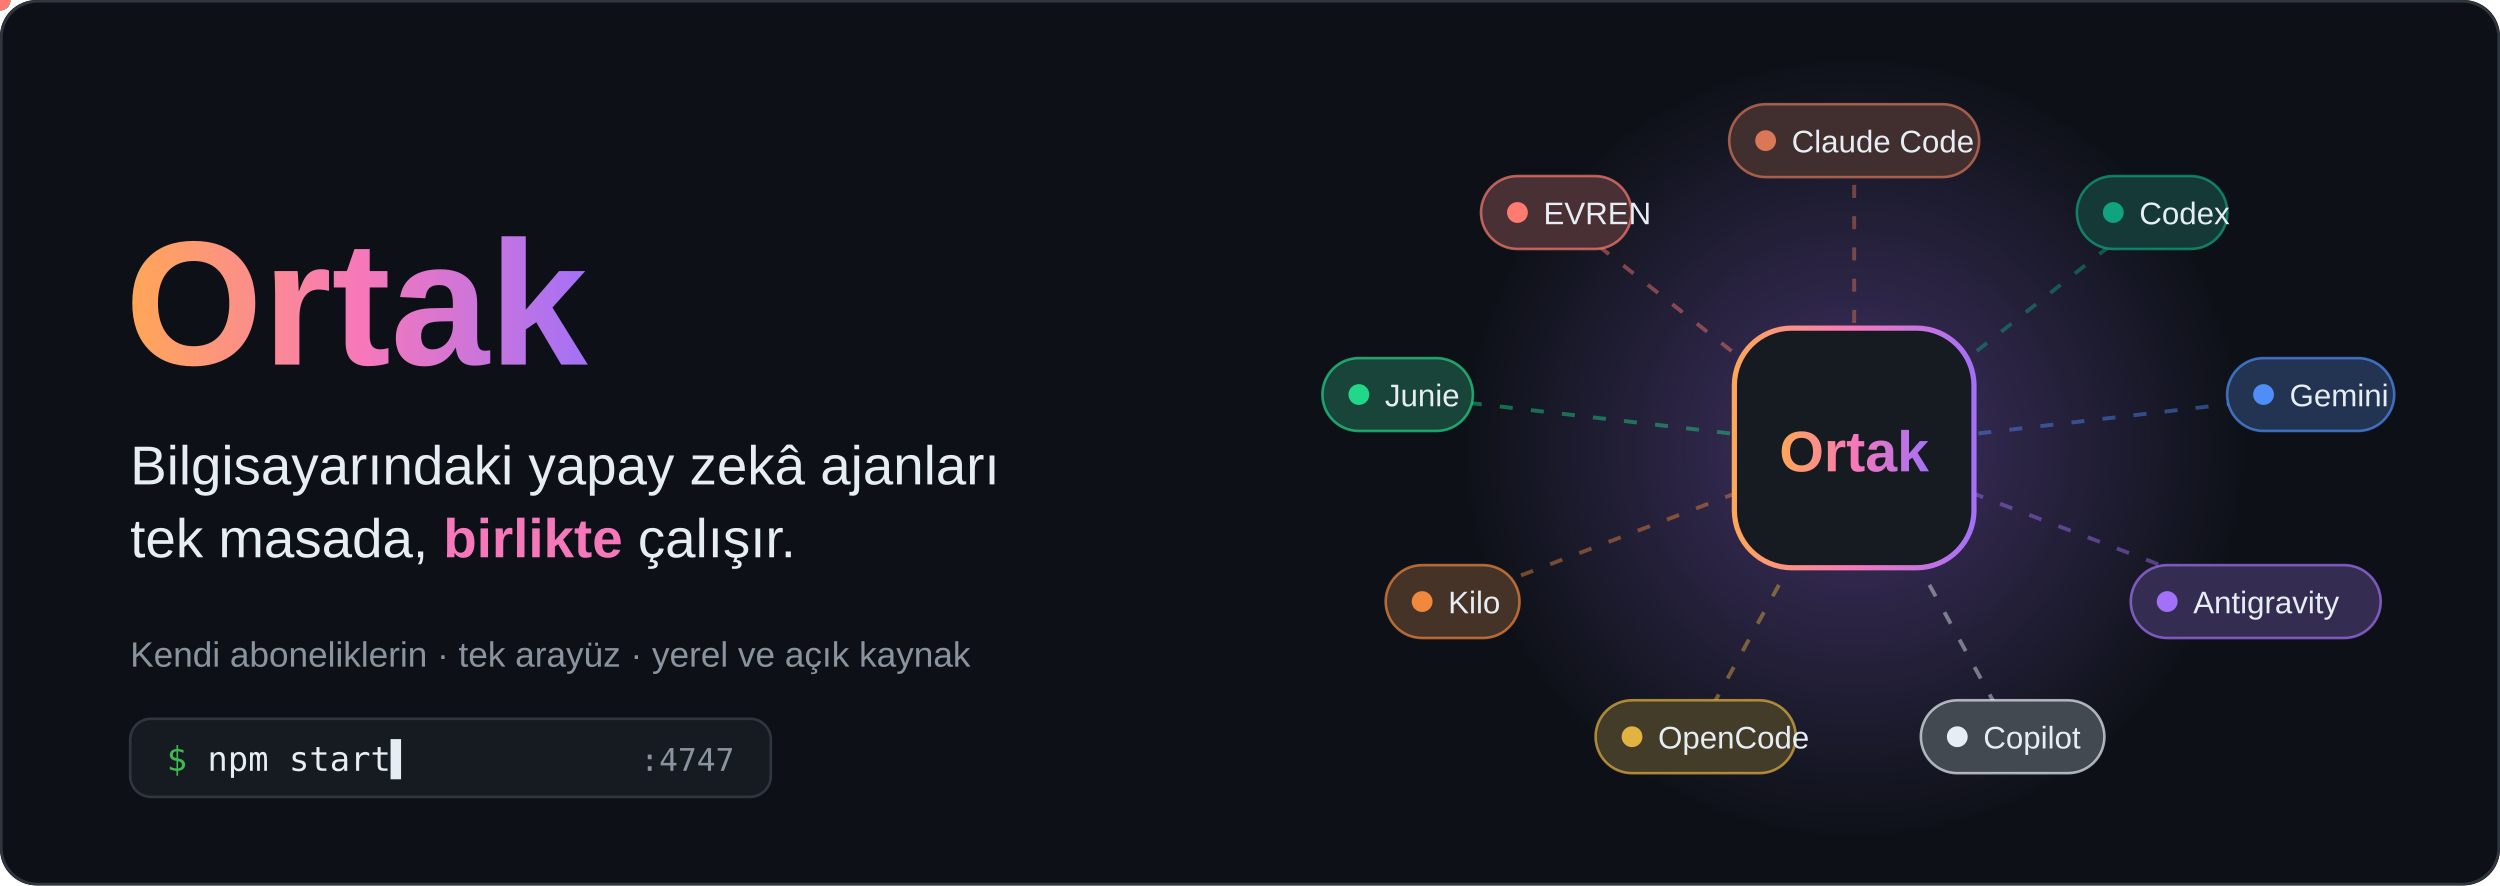
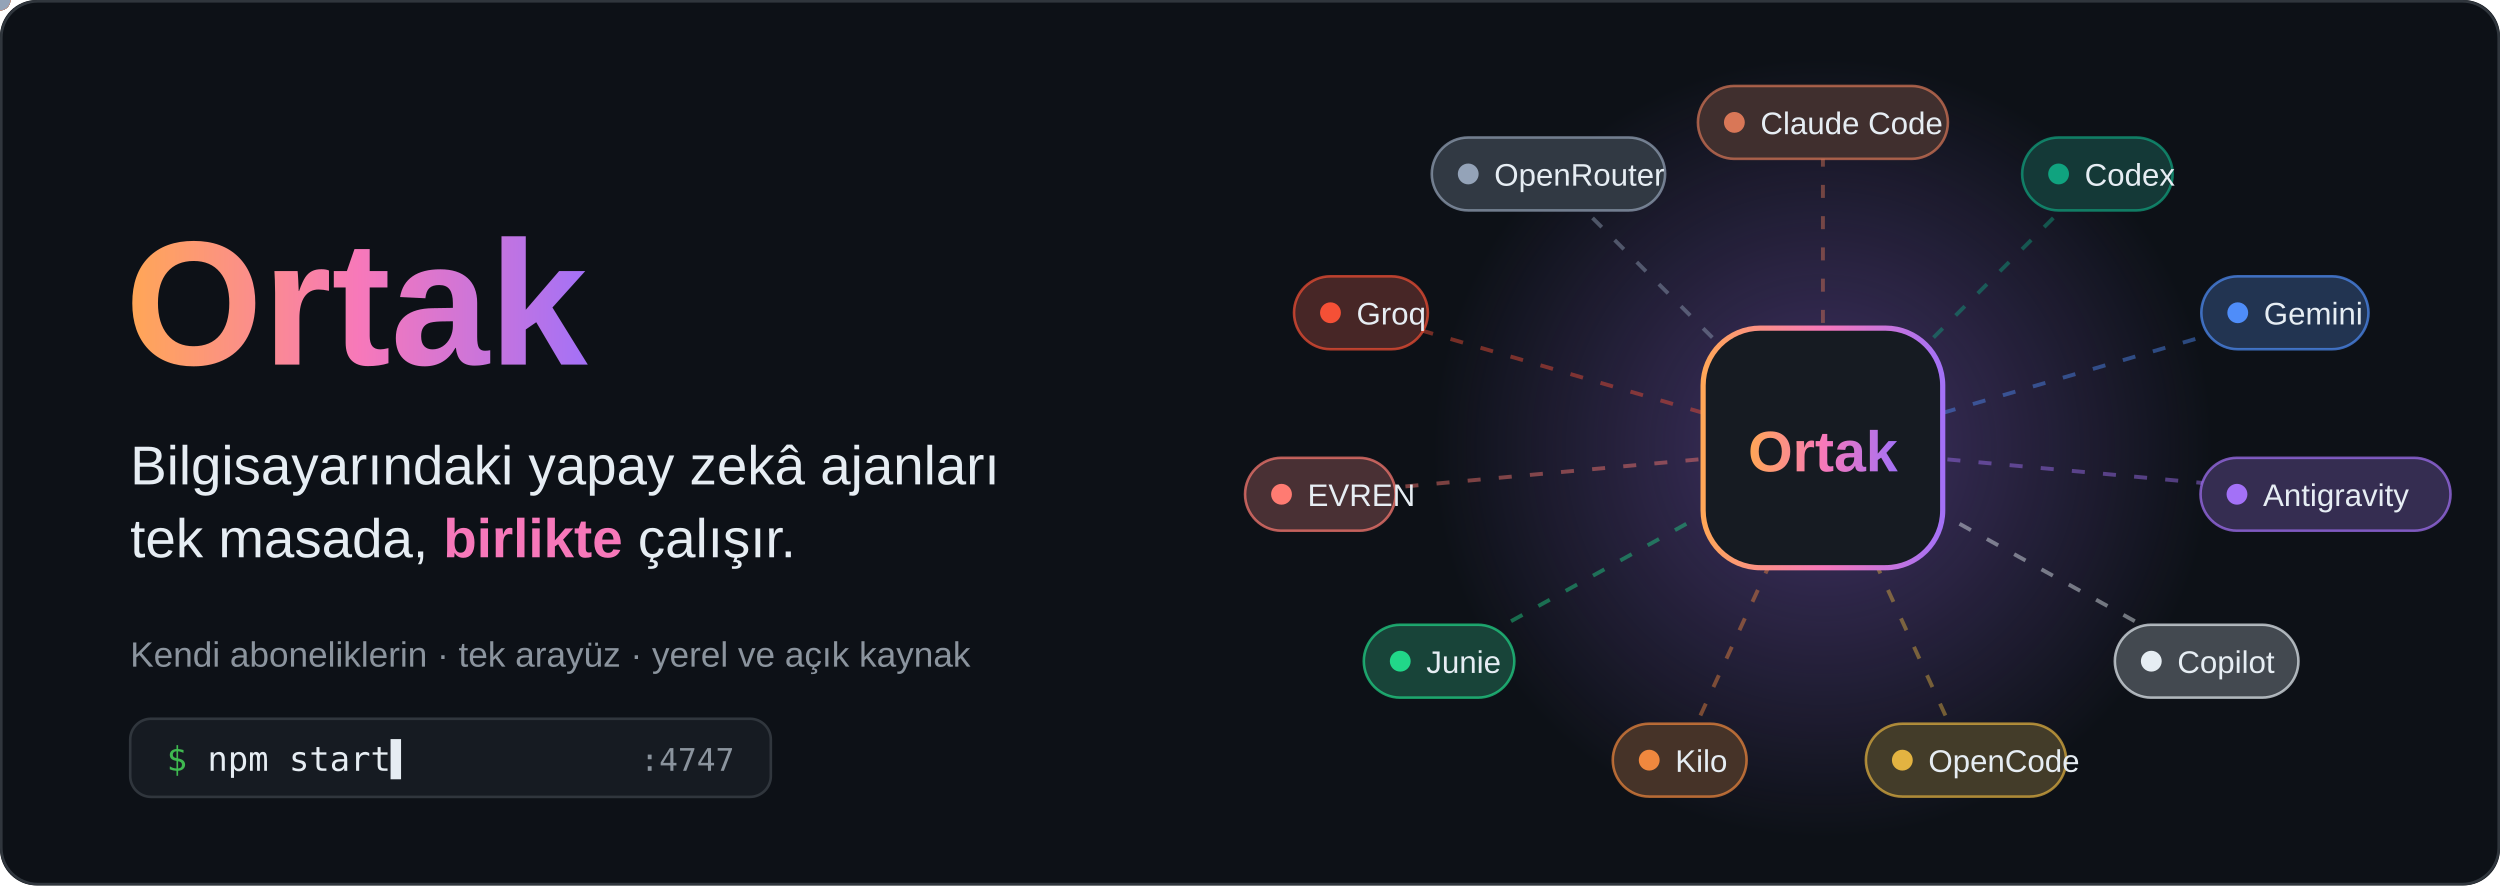
<svg xmlns="http://www.w3.org/2000/svg" viewBox="0 0 960 340" width="960" height="340" role="img" aria-label="Ortak — yapay zekâ ajanlarını tek yerden yöneten uygulama">
  <style>text{font-family:'Segoe UI',system-ui,-apple-system,'Helvetica Neue',Arial,sans-serif}.mono{font-family:ui-monospace,'Cascadia Code',Consolas,'SF Mono',Menlo,monospace}.muted{fill:#8b949e}
.flow{stroke-dasharray:5 7;animation:flow 1.1s linear infinite}@keyframes flow{to{stroke-dashoffset:-24}}
.blink{animation:blink 1s steps(1) infinite}@keyframes blink{50%{opacity:0}}
.spin{animation:spin 1s linear infinite;transform-origin:center;transform-box:fill-box}@keyframes spin{to{transform:rotate(360deg)}}
.dots circle{animation:dot 1.2s infinite}.dots circle:nth-child(2){animation-delay:.2s}.dots circle:nth-child(3){animation-delay:.4s}
- @keyframes dot{0%,60%,100%{opacity:.25}30%{opacity:1}}@keyframes k0{0%,8.89%{opacity:0;transform:translateY(0px)}12.78%,17.78%{opacity:1;transform:none}21.11%,100%{opacity:0;transform:none}}.k0{animation:k0 9s infinite both}@keyframes k1{0%,20.00%{opacity:0;transform:translateY(0px)}23.89%,28.89%{opacity:1;transform:none}32.22%,100%{opacity:0;transform:none}}.k1{animation:k1 9s infinite both}@keyframes k2{0%,31.11%{opacity:0;transform:translateY(0px)}35.00%,40.00%{opacity:1;transform:none}43.33%,100%{opacity:0;transform:none}}.k2{animation:k2 9s infinite both}@keyframes k3{0%,42.22%{opacity:0;transform:translateY(0px)}46.11%,51.11%{opacity:1;transform:none}54.44%,100%{opacity:0;transform:none}}.k3{animation:k3 9s infinite both}@keyframes k4{0%,53.33%{opacity:0;transform:translateY(0px)}57.22%,62.22%{opacity:1;transform:none}65.56%,100%{opacity:0;transform:none}}.k4{animation:k4 9s infinite both}@keyframes k5{0%,64.44%{opacity:0;transform:translateY(0px)}68.33%,73.33%{opacity:1;transform:none}76.67%,100%{opacity:0;transform:none}}.k5{animation:k5 9s infinite both}@keyframes k6{0%,75.56%{opacity:0;transform:translateY(0px)}79.44%,84.44%{opacity:1;transform:none}87.78%,100%{opacity:0;transform:none}}.k6{animation:k6 9s infinite both}@keyframes k7{0%,86.67%{opacity:0;transform:translateY(0px)}90.56%,95.56%{opacity:1;transform:none}98.89%,100%{opacity:0;transform:none}}.k7{animation:k7 9s infinite both}@keyframes k8{0%,97.78%{opacity:0;transform:translateY(0px)}100.00%,100.00%{opacity:1;transform:none}100.00%,100%{opacity:0;transform:none}}.k8{animation:k8 9s infinite both}</style>
+ @keyframes dot{0%,60%,100%{opacity:.25}30%{opacity:1}}@keyframes k0{0%,7.27%{opacity:0;transform:translateY(0px)}10.45%,14.55%{opacity:1;transform:none}17.27%,100%{opacity:0;transform:none}}.k0{animation:k0 11s infinite both}@keyframes k1{0%,16.36%{opacity:0;transform:translateY(0px)}19.55%,23.64%{opacity:1;transform:none}26.36%,100%{opacity:0;transform:none}}.k1{animation:k1 11s infinite both}@keyframes k2{0%,25.45%{opacity:0;transform:translateY(0px)}28.64%,32.73%{opacity:1;transform:none}35.45%,100%{opacity:0;transform:none}}.k2{animation:k2 11s infinite both}@keyframes k3{0%,34.55%{opacity:0;transform:translateY(0px)}37.73%,41.82%{opacity:1;transform:none}44.55%,100%{opacity:0;transform:none}}.k3{animation:k3 11s infinite both}@keyframes k4{0%,43.64%{opacity:0;transform:translateY(0px)}46.82%,50.91%{opacity:1;transform:none}53.64%,100%{opacity:0;transform:none}}.k4{animation:k4 11s infinite both}@keyframes k5{0%,52.73%{opacity:0;transform:translateY(0px)}55.91%,60.00%{opacity:1;transform:none}62.73%,100%{opacity:0;transform:none}}.k5{animation:k5 11s infinite both}@keyframes k6{0%,61.82%{opacity:0;transform:translateY(0px)}65.00%,69.09%{opacity:1;transform:none}71.82%,100%{opacity:0;transform:none}}.k6{animation:k6 11s infinite both}@keyframes k7{0%,70.91%{opacity:0;transform:translateY(0px)}74.09%,78.18%{opacity:1;transform:none}80.91%,100%{opacity:0;transform:none}}.k7{animation:k7 11s infinite both}@keyframes k8{0%,80.00%{opacity:0;transform:translateY(0px)}83.18%,87.27%{opacity:1;transform:none}90.00%,100%{opacity:0;transform:none}}.k8{animation:k8 11s infinite both}@keyframes k9{0%,89.09%{opacity:0;transform:translateY(0px)}92.27%,96.36%{opacity:1;transform:none}99.09%,100%{opacity:0;transform:none}}.k9{animation:k9 11s infinite both}@keyframes k10{0%,98.18%{opacity:0;transform:translateY(0px)}100.00%,100.00%{opacity:1;transform:none}100.00%,100%{opacity:0;transform:none}}.k10{animation:k10 11s infinite both}</style>
  <defs>
    <linearGradient id="argon" x1="0" y1="0" x2="1" y2="1">
      <stop offset="0" stop-color="#4f8df9" />
      <stop offset="1" stop-color="#a371f7" />
    </linearGradient>
    <linearGradient id="brand" x1="0" y1="0" x2="1" y2="0">
      <stop offset="0" stop-color="#ffa657" />
      <stop offset=".5" stop-color="#f778ba" />
      <stop offset="1" stop-color="#a371f7" />
    </linearGradient>
    <radialGradient id="glow">
      <stop offset="0" stop-color="#a371f7" stop-opacity=".35" />
      <stop offset="1" stop-color="#a371f7" stop-opacity="0" />
    </radialGradient>
  </defs>
  <rect width="960" height="340" rx="14" fill="#0d1117" />
  <rect x=".5" y=".5" width="959" height="339" rx="14" fill="none" stroke="#30363d" />
  <g fill="#e6edf3">
-     <circle cx="712" cy="172" r="150" fill="url(#glow)" />
-     <path d="M712 172 L712.0 54.0" stroke="#d97757" stroke-opacity=".45" stroke-width="1.5" fill="none" class="flow" />
-     <path d="M712 172 L826.4 81.6" stroke="#10a37f" stroke-opacity=".45" stroke-width="1.5" fill="none" class="flow" />
-     <path d="M712 172 L887.3 151.5" stroke="#4f8df9" stroke-opacity=".45" stroke-width="1.5" fill="none" class="flow" />
-     <path d="M712 172 L866.2 231.0" stroke="#a371f7" stroke-opacity=".45" stroke-width="1.5" fill="none" class="flow" />
-     <path d="M712 172 L772.9 282.9" stroke="#e6edf3" stroke-opacity=".45" stroke-width="1.5" fill="none" class="flow" />
-     <path d="M712 172 L651.1 282.9" stroke="#e3b341" stroke-opacity=".45" stroke-width="1.5" fill="none" class="flow" />
-     <path d="M712 172 L557.8 231.0" stroke="#f0883e" stroke-opacity=".45" stroke-width="1.5" fill="none" class="flow" />
-     <path d="M712 172 L536.7 151.5" stroke="#21d789" stroke-opacity=".45" stroke-width="1.5" fill="none" class="flow" />
-     <path d="M712 172 L597.6 81.6" stroke="#ff7b72" stroke-opacity=".45" stroke-width="1.5" fill="none" class="flow" />
+     <circle cx="700" cy="172" r="150" fill="url(#glow)" />
+     <path d="M700 172 L700.0 47.0" stroke="#d97757" stroke-opacity=".45" stroke-width="1.5" fill="none" class="flow" />
+     <path d="M700 172 L805.4 66.8" stroke="#10a37f" stroke-opacity=".45" stroke-width="1.5" fill="none" class="flow" />
+     <path d="M700 172 L877.4 120.1" stroke="#4f8df9" stroke-opacity=".45" stroke-width="1.5" fill="none" class="flow" />
+     <path d="M700 172 L893.0 189.8" stroke="#a371f7" stroke-opacity=".45" stroke-width="1.5" fill="none" class="flow" />
+     <path d="M700 172 L847.4 253.9" stroke="#e6edf3" stroke-opacity=".45" stroke-width="1.5" fill="none" class="flow" />
+     <path d="M700 172 L754.9 291.9" stroke="#e3b341" stroke-opacity=".45" stroke-width="1.5" fill="none" class="flow" />
+     <path d="M700 172 L645.1 291.9" stroke="#f0883e" stroke-opacity=".45" stroke-width="1.5" fill="none" class="flow" />
+     <path d="M700 172 L552.6 253.9" stroke="#21d789" stroke-opacity=".45" stroke-width="1.5" fill="none" class="flow" />
+     <path d="M700 172 L507.0 189.8" stroke="#ff7b72" stroke-opacity=".45" stroke-width="1.5" fill="none" class="flow" />
+     <path d="M700 172 L522.6 120.1" stroke="#f55036" stroke-opacity=".45" stroke-width="1.5" fill="none" class="flow" />
+     <path d="M700 172 L594.6 66.8" stroke="#94a3b8" stroke-opacity=".45" stroke-width="1.5" fill="none" class="flow" />
    <circle r="4" fill="#d97757">
-       <animateMotion dur="9s" repeatCount="indefinite" path="M712 172 L712.0 54.0" keyPoints="0;0;1;1" keyTimes="0;0.006;0.106;1" calcMode="linear" />
-       <animate attributeName="opacity" dur="9s" repeatCount="indefinite" values="0;1;0" keyTimes="0;0.006;0.106" calcMode="discrete" />
+       <animateMotion dur="11s" repeatCount="indefinite" path="M700 172 L700.0 47.0" keyPoints="0;0;1;1" keyTimes="0;0.005;0.086;1" calcMode="linear" />
+       <animate attributeName="opacity" dur="11s" repeatCount="indefinite" values="0;1;0" keyTimes="0;0.005;0.086" calcMode="discrete" />
    </circle>
    <circle r="4" fill="#10a37f">
-       <animateMotion dur="9s" repeatCount="indefinite" path="M712 172 L826.4 81.6" keyPoints="0;0;1;1" keyTimes="0;0.117;0.217;1" calcMode="linear" />
-       <animate attributeName="opacity" dur="9s" repeatCount="indefinite" values="0;1;0" keyTimes="0;0.117;0.217" calcMode="discrete" />
+       <animateMotion dur="11s" repeatCount="indefinite" path="M700 172 L805.4 66.8" keyPoints="0;0;1;1" keyTimes="0;0.095;0.177;1" calcMode="linear" />
+       <animate attributeName="opacity" dur="11s" repeatCount="indefinite" values="0;1;0" keyTimes="0;0.095;0.177" calcMode="discrete" />
    </circle>
    <circle r="4" fill="#4f8df9">
-       <animateMotion dur="9s" repeatCount="indefinite" path="M712 172 L887.3 151.5" keyPoints="0;0;1;1" keyTimes="0;0.228;0.328;1" calcMode="linear" />
-       <animate attributeName="opacity" dur="9s" repeatCount="indefinite" values="0;1;0" keyTimes="0;0.228;0.328" calcMode="discrete" />
+       <animateMotion dur="11s" repeatCount="indefinite" path="M700 172 L877.4 120.1" keyPoints="0;0;1;1" keyTimes="0;0.186;0.268;1" calcMode="linear" />
+       <animate attributeName="opacity" dur="11s" repeatCount="indefinite" values="0;1;0" keyTimes="0;0.186;0.268" calcMode="discrete" />
    </circle>
    <circle r="4" fill="#a371f7">
-       <animateMotion dur="9s" repeatCount="indefinite" path="M712 172 L866.2 231.0" keyPoints="0;0;1;1" keyTimes="0;0.339;0.439;1" calcMode="linear" />
-       <animate attributeName="opacity" dur="9s" repeatCount="indefinite" values="0;1;0" keyTimes="0;0.339;0.439" calcMode="discrete" />
+       <animateMotion dur="11s" repeatCount="indefinite" path="M700 172 L893.0 189.8" keyPoints="0;0;1;1" keyTimes="0;0.277;0.359;1" calcMode="linear" />
+       <animate attributeName="opacity" dur="11s" repeatCount="indefinite" values="0;1;0" keyTimes="0;0.277;0.359" calcMode="discrete" />
    </circle>
    <circle r="4" fill="#e6edf3">
-       <animateMotion dur="9s" repeatCount="indefinite" path="M712 172 L772.9 282.9" keyPoints="0;0;1;1" keyTimes="0;0.450;0.550;1" calcMode="linear" />
-       <animate attributeName="opacity" dur="9s" repeatCount="indefinite" values="0;1;0" keyTimes="0;0.450;0.550" calcMode="discrete" />
+       <animateMotion dur="11s" repeatCount="indefinite" path="M700 172 L847.4 253.9" keyPoints="0;0;1;1" keyTimes="0;0.368;0.450;1" calcMode="linear" />
+       <animate attributeName="opacity" dur="11s" repeatCount="indefinite" values="0;1;0" keyTimes="0;0.368;0.450" calcMode="discrete" />
    </circle>
    <circle r="4" fill="#e3b341">
-       <animateMotion dur="9s" repeatCount="indefinite" path="M712 172 L651.1 282.9" keyPoints="0;0;1;1" keyTimes="0;0.561;0.661;1" calcMode="linear" />
-       <animate attributeName="opacity" dur="9s" repeatCount="indefinite" values="0;1;0" keyTimes="0;0.561;0.661" calcMode="discrete" />
+       <animateMotion dur="11s" repeatCount="indefinite" path="M700 172 L754.9 291.9" keyPoints="0;0;1;1" keyTimes="0;0.459;0.541;1" calcMode="linear" />
+       <animate attributeName="opacity" dur="11s" repeatCount="indefinite" values="0;1;0" keyTimes="0;0.459;0.541" calcMode="discrete" />
    </circle>
    <circle r="4" fill="#f0883e">
-       <animateMotion dur="9s" repeatCount="indefinite" path="M712 172 L557.8 231.0" keyPoints="0;0;1;1" keyTimes="0;0.672;0.772;1" calcMode="linear" />
-       <animate attributeName="opacity" dur="9s" repeatCount="indefinite" values="0;1;0" keyTimes="0;0.672;0.772" calcMode="discrete" />
+       <animateMotion dur="11s" repeatCount="indefinite" path="M700 172 L645.1 291.9" keyPoints="0;0;1;1" keyTimes="0;0.550;0.632;1" calcMode="linear" />
+       <animate attributeName="opacity" dur="11s" repeatCount="indefinite" values="0;1;0" keyTimes="0;0.550;0.632" calcMode="discrete" />
    </circle>
    <circle r="4" fill="#21d789">
-       <animateMotion dur="9s" repeatCount="indefinite" path="M712 172 L536.7 151.5" keyPoints="0;0;1;1" keyTimes="0;0.783;0.883;1" calcMode="linear" />
-       <animate attributeName="opacity" dur="9s" repeatCount="indefinite" values="0;1;0" keyTimes="0;0.783;0.883" calcMode="discrete" />
+       <animateMotion dur="11s" repeatCount="indefinite" path="M700 172 L552.6 253.9" keyPoints="0;0;1;1" keyTimes="0;0.641;0.723;1" calcMode="linear" />
+       <animate attributeName="opacity" dur="11s" repeatCount="indefinite" values="0;1;0" keyTimes="0;0.641;0.723" calcMode="discrete" />
    </circle>
    <circle r="4" fill="#ff7b72">
-       <animateMotion dur="9s" repeatCount="indefinite" path="M712 172 L597.6 81.6" keyPoints="0;0;1;1" keyTimes="0;0.894;0.994;1" calcMode="linear" />
-       <animate attributeName="opacity" dur="9s" repeatCount="indefinite" values="0;1;0" keyTimes="0;0.894;0.994" calcMode="discrete" />
+       <animateMotion dur="11s" repeatCount="indefinite" path="M700 172 L507.0 189.8" keyPoints="0;0;1;1" keyTimes="0;0.732;0.814;1" calcMode="linear" />
+       <animate attributeName="opacity" dur="11s" repeatCount="indefinite" values="0;1;0" keyTimes="0;0.732;0.814" calcMode="discrete" />
    </circle>
-     <g transform="translate(666 126)">
+     <circle r="4" fill="#f55036">
+       <animateMotion dur="11s" repeatCount="indefinite" path="M700 172 L522.6 120.1" keyPoints="0;0;1;1" keyTimes="0;0.823;0.905;1" calcMode="linear" />
+       <animate attributeName="opacity" dur="11s" repeatCount="indefinite" values="0;1;0" keyTimes="0;0.823;0.905" calcMode="discrete" />
+     </circle>
+     <circle r="4" fill="#94a3b8">
+       <animateMotion dur="11s" repeatCount="indefinite" path="M700 172 L594.6 66.8" keyPoints="0;0;1;1" keyTimes="0;0.914;0.995;1" calcMode="linear" />
+       <animate attributeName="opacity" dur="11s" repeatCount="indefinite" values="0;1;0" keyTimes="0;0.914;0.995" calcMode="discrete" />
+     </circle>
+     <g transform="translate(654 126)">
      <rect width="92" height="92" rx="22" fill="#161b22" stroke="url(#brand)" stroke-width="2" />
      <text x="46" y="55" text-anchor="middle" font-size="22" font-weight="800" fill="url(#brand)">Ortak</text>
    </g>
-     <g transform="translate(664.0 40.0)">
+     <g transform="translate(652.0 33.0)">
      <rect width="96.0" height="28" rx="14" fill="#161b22" stroke="#d97757" stroke-opacity=".7" />
      <rect width="96.0" height="28" rx="14" fill="#d97757" fill-opacity=".22" class="k0" />
      <circle cx="14" cy="14" r="4" fill="#d97757" />
      <text x="24" y="18.5" font-size="12">Claude Code</text>
    </g>
-     <g transform="translate(797.5 67.6)">
+     <g transform="translate(776.5 52.8)">
      <rect width="57.8" height="28" rx="14" fill="#161b22" stroke="#10a37f" stroke-opacity=".7" />
      <rect width="57.8" height="28" rx="14" fill="#10a37f" fill-opacity=".22" class="k1" />
      <circle cx="14" cy="14" r="4" fill="#10a37f" />
      <text x="24" y="18.5" font-size="12">Codex</text>
    </g>
-     <g transform="translate(855.2 137.5)">
+     <g transform="translate(845.3 106.1)">
      <rect width="64.2" height="28" rx="14" fill="#161b22" stroke="#4f8df9" stroke-opacity=".7" />
      <rect width="64.2" height="28" rx="14" fill="#4f8df9" fill-opacity=".22" class="k2" />
      <circle cx="14" cy="14" r="4" fill="#4f8df9" />
      <text x="24" y="18.5" font-size="12">Gemini</text>
    </g>
-     <g transform="translate(818.2 217.0)">
+     <g transform="translate(845.0 175.8)">
      <rect width="96.0" height="28" rx="14" fill="#161b22" stroke="#a371f7" stroke-opacity=".7" />
      <rect width="96.0" height="28" rx="14" fill="#a371f7" fill-opacity=".22" class="k3" />
      <circle cx="14" cy="14" r="4" fill="#a371f7" />
      <text x="24" y="18.5" font-size="12">Antigravity</text>
    </g>
-     <g transform="translate(737.6 268.9)">
+     <g transform="translate(812.1 239.9)">
      <rect width="70.5" height="28" rx="14" fill="#161b22" stroke="#e6edf3" stroke-opacity=".7" />
      <rect width="70.5" height="28" rx="14" fill="#e6edf3" fill-opacity=".22" class="k4" />
      <circle cx="14" cy="14" r="4" fill="#e6edf3" />
      <text x="24" y="18.5" font-size="12">Copilot</text>
    </g>
-     <g transform="translate(612.7 268.9)">
+     <g transform="translate(716.5 277.9)">
      <rect width="76.9" height="28" rx="14" fill="#161b22" stroke="#e3b341" stroke-opacity=".7" />
      <rect width="76.9" height="28" rx="14" fill="#e3b341" fill-opacity=".22" class="k5" />
      <circle cx="14" cy="14" r="4" fill="#e3b341" />
      <text x="24" y="18.5" font-size="12">OpenCode</text>
    </g>
-     <g transform="translate(532.1 217.0)">
+     <g transform="translate(619.3 277.9)">
      <rect width="51.4" height="28" rx="14" fill="#161b22" stroke="#f0883e" stroke-opacity=".7" />
      <rect width="51.4" height="28" rx="14" fill="#f0883e" fill-opacity=".22" class="k6" />
      <circle cx="14" cy="14" r="4" fill="#f0883e" />
      <text x="24" y="18.5" font-size="12">Kilo</text>
    </g>
-     <g transform="translate(507.8 137.5)">
+     <g transform="translate(523.7 239.9)">
      <rect width="57.8" height="28" rx="14" fill="#161b22" stroke="#21d789" stroke-opacity=".7" />
      <rect width="57.8" height="28" rx="14" fill="#21d789" fill-opacity=".22" class="k7" />
      <circle cx="14" cy="14" r="4" fill="#21d789" />
      <text x="24" y="18.5" font-size="12">Junie</text>
    </g>
-     <g transform="translate(568.7 67.6)">
+     <g transform="translate(478.1 175.8)">
      <rect width="57.8" height="28" rx="14" fill="#161b22" stroke="#ff7b72" stroke-opacity=".7" />
      <rect width="57.8" height="28" rx="14" fill="#ff7b72" fill-opacity=".22" class="k8" />
      <circle cx="14" cy="14" r="4" fill="#ff7b72" />
      <text x="24" y="18.5" font-size="12">EVREN</text>
+     </g>
+     <g transform="translate(496.9 106.1)">
+       <rect width="51.4" height="28" rx="14" fill="#161b22" stroke="#f55036" stroke-opacity=".7" />
+       <rect width="51.4" height="28" rx="14" fill="#f55036" fill-opacity=".22" class="k9" />
+       <circle cx="14" cy="14" r="4" fill="#f55036" />
+       <text x="24" y="18.5" font-size="12">Groq</text>
+     </g>
+     <g transform="translate(549.8 52.8)">
+       <rect width="89.6" height="28" rx="14" fill="#161b22" stroke="#94a3b8" stroke-opacity=".7" />
+       <rect width="89.6" height="28" rx="14" fill="#94a3b8" fill-opacity=".22" class="k10" />
+       <circle cx="14" cy="14" r="4" fill="#94a3b8" />
+       <text x="24" y="18.5" font-size="12">OpenRouter</text>
    </g>
    <text x="48" y="140" font-size="68" font-weight="800" fill="url(#brand)">Ortak</text>
    <text x="50" y="186" font-size="21">Bilgisayarındaki yapay zekâ ajanları</text>
    <text x="50" y="214" font-size="21">tek masada, <tspan fill="#f778ba" font-weight="700">birlikte</tspan> çalışır.</text>
    <text x="50" y="256" font-size="13.5" class="muted">Kendi aboneliklerin · tek arayüz · yerel ve açık kaynak</text>
    <g transform="translate(50 276)">
      <rect width="246" height="30" rx="8" fill="#161b22" stroke="#30363d" />
      <text x="14" y="20" font-size="13" class="mono">
        <tspan fill="#3fb950">$</tspan> npm start<tspan class="blink" fill="#e6edf3"> ▌</tspan>
      </text>
      <text x="232" y="20" font-size="12" text-anchor="end" class="muted mono">:4747</text>
    </g>
  </g>
</svg>
